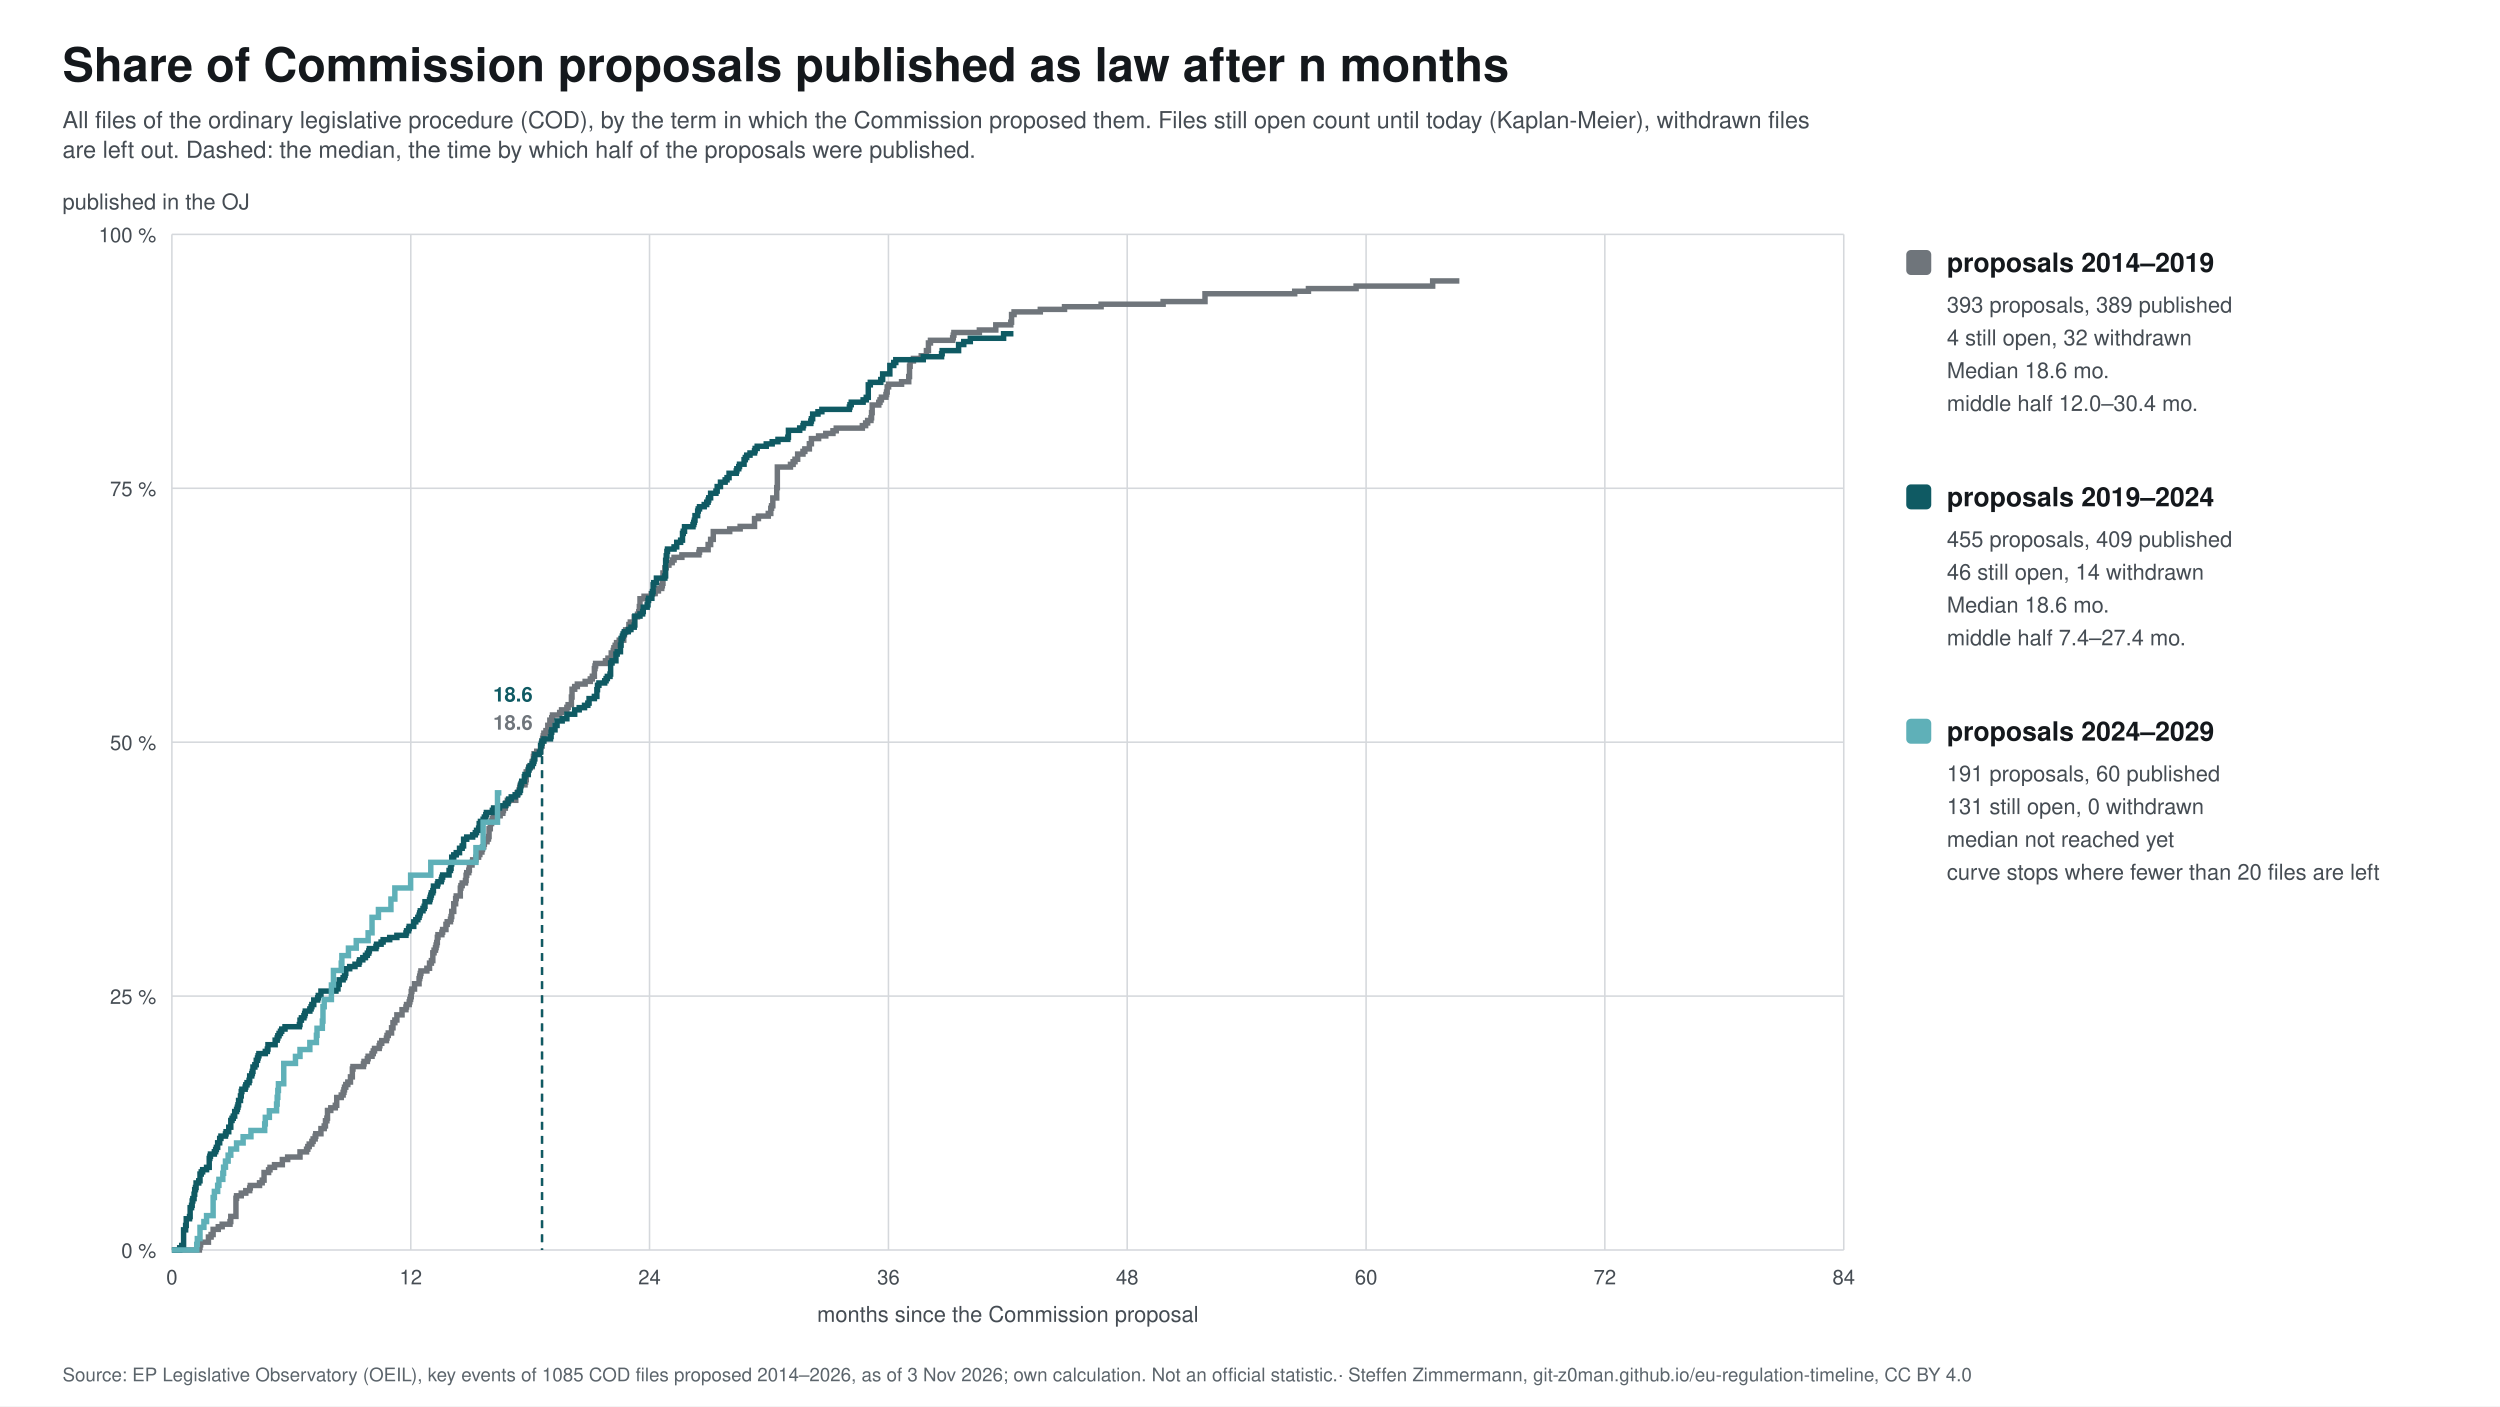
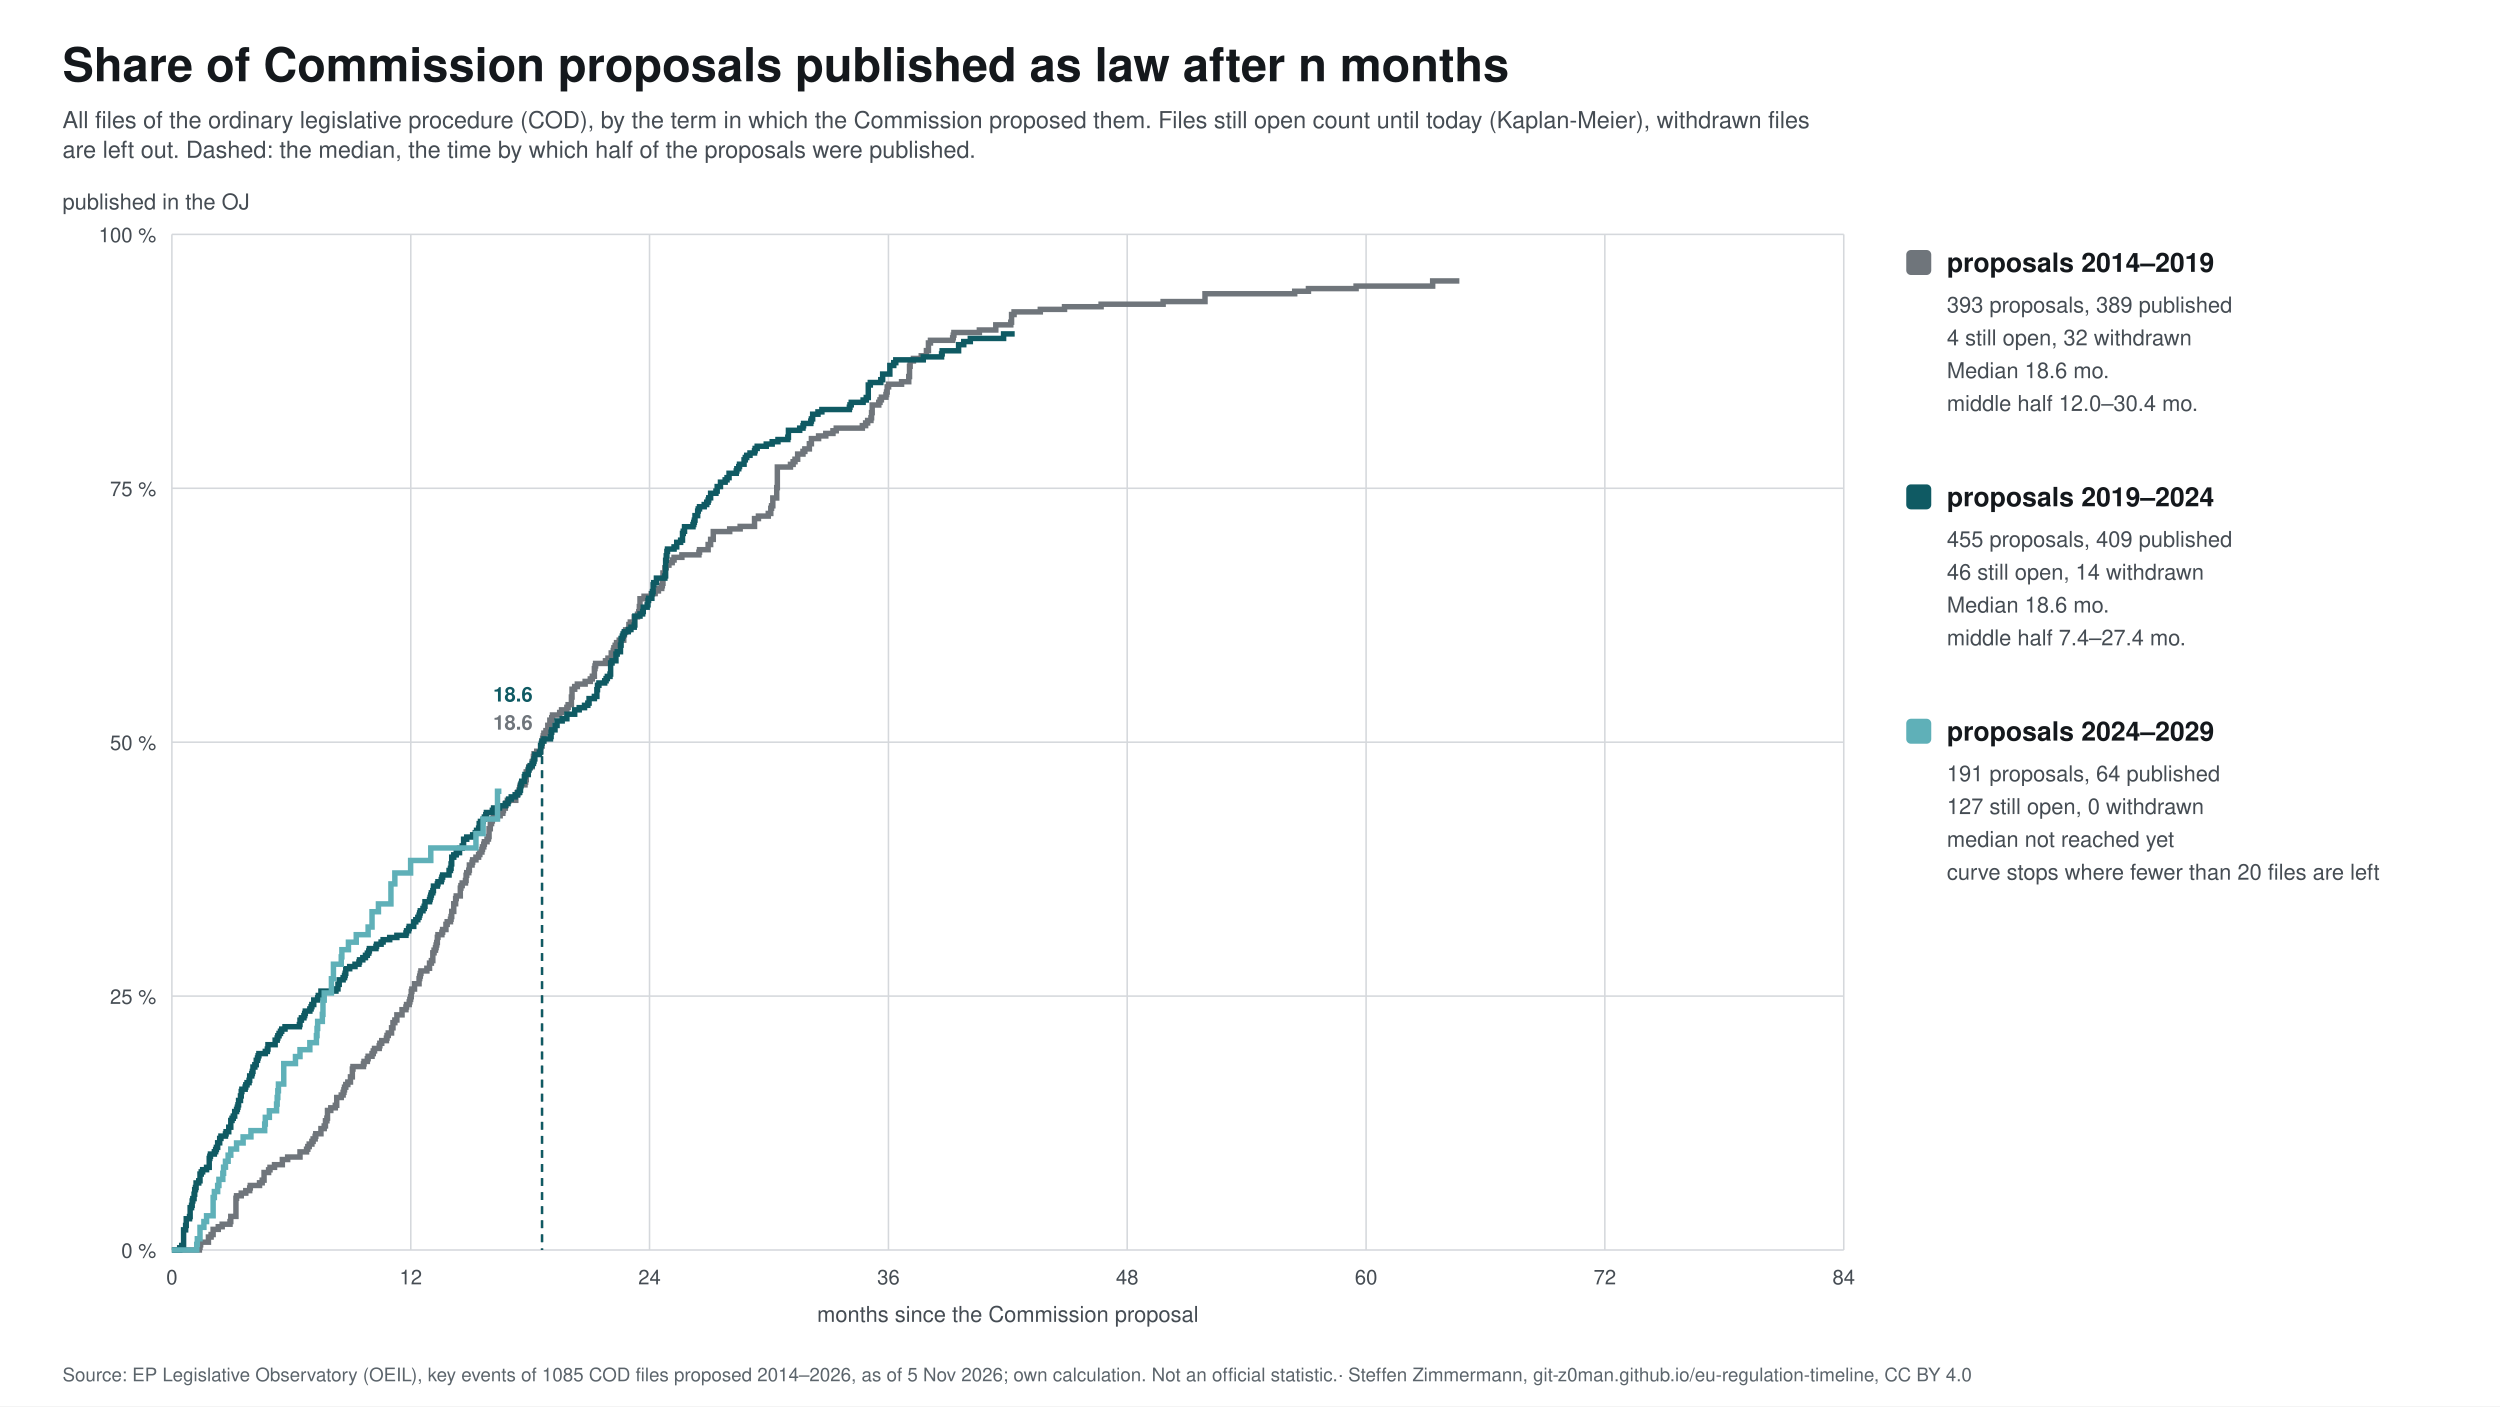
<svg xmlns="http://www.w3.org/2000/svg" width="1600" height="900" viewBox="0 0 1600 900" font-family="&quot;Source Sans 3&quot;, Helvetica, Arial, sans-serif">
  <rect width="1600" height="900" fill="#ffffff" />
  <text x="40.0" y="52.0" font-size="30" fill="#14181c" text-anchor="start" font-weight="bold">Share of Commission proposals published as law after n months</text>
  <text x="40.0" y="82.0" font-size="15" fill="#454c53" text-anchor="start">All files of the ordinary legislative procedure (COD), by the term in which the Commission proposed them. Files still open count until today (Kaplan-Meier), withdrawn files</text>
  <text x="40.0" y="101.0" font-size="15" fill="#454c53" text-anchor="start">are left out. Dashed: the median, the time by which half of the proposals were published.</text>
  <line x1="110" y1="800.0" x2="1180" y2="800.0" stroke="#d5d8dc" />
  <text x="100.0" y="805.0" font-size="13" fill="#454c53" text-anchor="end">0 %</text>
  <line x1="110" y1="637.5" x2="1180" y2="637.5" stroke="#d5d8dc" />
  <text x="100.0" y="642.5" font-size="13" fill="#454c53" text-anchor="end">25 %</text>
  <line x1="110" y1="475.0" x2="1180" y2="475.0" stroke="#d5d8dc" />
  <text x="100.0" y="480.0" font-size="13" fill="#454c53" text-anchor="end">50 %</text>
  <line x1="110" y1="312.5" x2="1180" y2="312.5" stroke="#d5d8dc" />
  <text x="100.0" y="317.5" font-size="13" fill="#454c53" text-anchor="end">75 %</text>
  <line x1="110" y1="150.0" x2="1180" y2="150.0" stroke="#d5d8dc" />
  <text x="100.0" y="155.0" font-size="13" fill="#454c53" text-anchor="end">100 %</text>
  <line x1="110.0" y1="150" x2="110.0" y2="800" stroke="#d5d8dc" />
  <text x="110.0" y="822.0" font-size="13" fill="#454c53" text-anchor="middle">0</text>
  <line x1="262.9" y1="150" x2="262.9" y2="800" stroke="#d5d8dc" />
  <text x="262.9" y="822.0" font-size="13" fill="#454c53" text-anchor="middle">12</text>
  <line x1="415.7" y1="150" x2="415.7" y2="800" stroke="#d5d8dc" />
  <text x="415.7" y="822.0" font-size="13" fill="#454c53" text-anchor="middle">24</text>
  <line x1="568.6" y1="150" x2="568.6" y2="800" stroke="#d5d8dc" />
  <text x="568.6" y="822.0" font-size="13" fill="#454c53" text-anchor="middle">36</text>
  <line x1="721.4" y1="150" x2="721.4" y2="800" stroke="#d5d8dc" />
  <text x="721.4" y="822.0" font-size="13" fill="#454c53" text-anchor="middle">48</text>
  <line x1="874.3" y1="150" x2="874.3" y2="800" stroke="#d5d8dc" />
  <text x="874.3" y="822.0" font-size="13" fill="#454c53" text-anchor="middle">60</text>
  <line x1="1027.1" y1="150" x2="1027.1" y2="800" stroke="#d5d8dc" />
  <text x="1027.1" y="822.0" font-size="13" fill="#454c53" text-anchor="middle">72</text>
  <line x1="1180.0" y1="150" x2="1180.0" y2="800" stroke="#d5d8dc" />
  <text x="1180.0" y="822.0" font-size="13" fill="#454c53" text-anchor="middle">84</text>
  <text x="645.0" y="846.0" font-size="14" fill="#454c53" text-anchor="middle">months since the Commission proposal</text>
  <text x="40.0" y="134.0" font-size="14" fill="#454c53" text-anchor="start">published in the OJ</text>
  <path d="M110.0,800.0 L110.0,800.0 L110.0,800.0 L127.6,800.0 L127.6,798.3 L128.0,798.3 L128.0,796.7 L128.4,796.7 L128.4,795.0 L133.4,795.0 L133.4,791.7 L135.1,791.7 L135.1,790.1 L136.4,790.1 L136.4,786.8 L139.7,786.8 L139.7,785.1 L142.2,785.1 L142.2,783.5 L147.2,783.5 L147.2,781.8 L147.7,781.8 L147.7,778.5 L151.0,778.5 L151.0,766.9 L151.4,766.9 L151.4,765.3 L154.4,765.3 L154.4,763.6 L157.3,763.6 L157.3,762.0 L159.8,762.0 L159.8,760.3 L160.2,760.3 L160.2,758.7 L166.1,758.7 L166.1,757.0 L167.8,757.0 L167.8,755.3 L169.0,755.3 L169.0,750.4 L171.9,750.4 L171.9,748.7 L172.8,748.7 L172.8,747.1 L175.7,747.1 L175.7,745.4 L180.7,745.4 L180.7,742.1 L184.1,742.1 L184.1,740.5 L192.0,740.5 L192.0,737.2 L196.2,737.2 L196.2,735.5 L197.0,735.5 L197.0,733.8 L197.9,733.8 L197.9,732.2 L199.6,732.2 L199.6,730.5 L200.4,730.5 L200.4,728.9 L201.7,728.9 L201.7,727.2 L202.1,727.2 L202.1,725.6 L205.4,725.6 L205.4,722.3 L207.5,722.3 L207.5,720.6 L208.3,720.6 L208.3,717.3 L209.2,717.3 L209.2,715.6 L209.6,715.6 L209.6,710.7 L211.7,710.7 L211.7,709.0 L214.6,709.0 L214.6,707.4 L215.5,707.4 L215.5,702.4 L218.4,702.4 L218.4,700.8 L219.6,700.8 L219.6,699.1 L220.1,699.1 L220.1,697.5 L220.5,697.5 L220.5,695.8 L221.3,695.8 L221.3,694.1 L222.6,694.1 L222.6,692.5 L224.3,692.5 L224.3,689.2 L225.5,689.2 L225.5,684.2 L225.9,684.2 L225.9,682.6 L232.6,682.6 L232.6,680.9 L233.0,680.9 L233.0,679.3 L235.1,679.3 L235.1,677.6 L235.6,677.6 L235.6,676.0 L238.1,676.0 L238.1,674.3 L238.9,674.3 L238.9,672.6 L239.7,672.6 L239.7,671.0 L242.7,671.0 L242.7,669.3 L243.1,669.3 L243.1,667.7 L244.3,667.7 L244.3,666.0 L247.3,666.0 L247.3,664.4 L247.7,664.4 L247.7,662.7 L248.5,662.7 L248.5,661.1 L250.6,661.1 L250.6,657.8 L251.5,657.8 L251.5,654.5 L252.7,654.5 L252.7,652.8 L254.0,652.8 L254.0,649.5 L257.3,649.5 L257.3,646.2 L259.8,646.2 L259.8,644.5 L260.2,644.5 L260.2,642.9 L261.9,642.9 L261.9,641.2 L262.3,641.2 L262.3,639.6 L262.8,639.6 L262.8,637.9 L263.2,637.9 L263.2,634.6 L263.6,634.6 L263.6,633.0 L265.3,633.0 L265.3,629.6 L268.2,629.6 L268.2,626.3 L268.6,626.3 L268.6,624.7 L269.0,624.7 L269.0,623.0 L269.4,623.0 L269.4,621.4 L273.2,621.4 L273.2,619.7 L274.9,619.7 L274.9,616.4 L276.1,616.4 L276.1,614.8 L277.0,614.8 L277.0,609.8 L277.8,609.8 L277.8,608.1 L278.7,608.1 L278.7,606.5 L279.1,606.5 L279.1,604.8 L279.5,604.8 L279.5,603.2 L279.9,603.2 L279.9,599.9 L280.3,599.9 L280.3,598.2 L282.8,598.2 L282.8,596.6 L283.3,596.6 L283.3,594.9 L285.4,594.9 L285.4,591.6 L286.2,591.6 L286.2,589.9 L288.3,589.9 L288.3,588.3 L288.7,588.3 L288.7,586.6 L289.1,586.6 L289.1,583.3 L290.4,583.3 L290.4,578.4 L291.6,578.4 L291.6,575.1 L292.0,575.1 L292.0,573.4 L294.6,573.4 L294.6,568.4 L295.0,568.4 L295.0,566.8 L295.8,566.8 L295.8,565.1 L297.9,565.1 L297.9,563.5 L298.3,563.5 L298.3,560.2 L298.7,560.2 L298.7,558.5 L300.0,558.5 L300.0,556.9 L300.4,556.9 L300.4,553.6 L302.1,553.6 L302.1,551.9 L302.5,551.9 L302.5,550.3 L304.6,550.3 L304.6,548.6 L306.3,548.6 L306.3,546.9 L307.1,546.9 L307.1,545.3 L308.4,545.3 L308.4,543.6 L308.8,543.6 L308.8,542.0 L309.6,542.0 L309.6,540.3 L310.0,540.3 L310.0,538.7 L311.7,538.7 L311.7,537.0 L312.6,537.0 L312.6,535.4 L313.0,535.4 L313.0,530.4 L313.8,530.4 L313.8,527.1 L314.6,527.1 L314.6,525.4 L315.1,525.4 L315.1,523.8 L315.9,523.8 L315.9,522.1 L320.1,522.1 L320.1,520.5 L321.8,520.5 L321.8,518.8 L322.2,518.8 L322.2,517.2 L323.4,517.2 L323.4,515.5 L323.9,515.5 L323.9,513.9 L324.7,513.9 L324.7,512.2 L330.1,512.2 L330.1,508.9 L331.0,508.9 L331.0,507.3 L332.2,507.3 L332.2,505.6 L332.6,505.6 L332.6,503.9 L333.1,503.9 L333.1,502.3 L336.0,502.3 L336.0,500.6 L336.4,500.6 L336.4,499.0 L336.8,499.0 L336.8,494.0 L338.1,494.0 L338.1,492.4 L338.5,492.4 L338.5,490.7 L340.6,490.7 L340.6,487.4 L341.4,487.4 L341.4,484.1 L341.8,484.1 L341.8,482.4 L343.5,482.4 L343.5,480.8 L346.0,480.8 L346.0,477.5 L346.9,477.5 L346.9,474.2 L347.3,474.2 L347.3,472.5 L347.7,472.5 L347.7,470.9 L348.1,470.9 L348.1,469.2 L349.4,469.2 L349.4,467.6 L350.6,467.6 L350.6,464.2 L351.9,464.2 L351.9,460.9 L353.1,460.9 L353.1,459.3 L353.6,459.3 L353.6,457.6 L358.2,457.6 L358.2,456.0 L359.4,456.0 L359.4,454.3 L362.8,454.3 L362.8,452.7 L363.6,452.7 L363.6,451.0 L365.7,451.0 L365.7,446.1 L366.1,446.1 L366.1,441.1 L367.8,441.1 L367.8,439.4 L369.5,439.4 L369.5,437.8 L374.5,437.8 L374.5,436.1 L377.8,436.1 L377.8,434.5 L379.1,434.5 L379.1,432.8 L380.4,432.8 L380.4,427.9 L380.8,427.9 L380.8,426.2 L381.2,426.2 L381.2,424.6 L387.5,424.6 L387.5,422.9 L389.1,422.9 L389.1,421.2 L391.2,421.2 L391.2,417.9 L392.5,417.9 L392.5,416.3 L392.9,416.3 L392.9,414.6 L393.7,414.6 L393.7,413.0 L394.6,413.0 L394.6,411.3 L396.3,411.3 L396.3,409.7 L399.2,409.7 L399.2,406.4 L399.6,406.4 L399.6,404.7 L400.4,404.7 L400.4,403.1 L402.5,403.1 L402.5,399.7 L403.4,399.7 L403.4,398.1 L405.9,398.1 L405.9,394.8 L408.0,394.8 L408.0,393.1 L408.8,393.1 L408.8,391.5 L409.2,391.5 L409.2,388.2 L409.6,388.2 L409.6,383.2 L412.2,383.2 L412.2,381.6 L416.8,381.6 L416.8,379.9 L419.3,379.9 L419.3,378.2 L421.4,378.2 L421.4,376.6 L423.5,376.6 L423.5,374.9 L423.9,374.9 L423.9,373.3 L424.3,373.3 L424.3,366.7 L425.5,366.7 L425.5,363.4 L426.4,363.4 L426.4,361.7 L428.1,361.7 L428.1,360.1 L430.2,360.1 L430.2,358.4 L431.4,358.4 L431.4,356.7 L436.4,356.7 L436.4,355.1 L447.3,355.1 L447.3,353.4 L447.7,353.4 L447.7,351.8 L453.2,351.8 L453.2,348.5 L454.8,348.5 L454.8,345.2 L456.5,345.2 L456.5,340.2 L467.0,340.2 L467.0,338.5 L473.7,338.5 L473.7,336.9 L482.9,336.9 L482.9,331.9 L485.4,331.9 L485.4,330.3 L491.7,330.3 L491.7,328.6 L493.3,328.6 L493.3,325.3 L493.8,325.3 L493.8,323.7 L494.6,323.7 L494.6,318.7 L497.1,318.7 L497.1,312.1 L497.5,312.1 L497.5,298.9 L505.9,298.9 L505.9,297.2 L507.6,297.2 L507.6,295.5 L508.8,295.5 L508.8,293.9 L510.5,293.9 L510.5,290.6 L513.9,290.6 L513.9,288.9 L515.1,288.9 L515.1,287.3 L518.0,287.3 L518.0,284.0 L519.3,284.0 L519.3,280.7 L523.9,280.7 L523.9,279.0 L528.5,279.0 L528.5,277.4 L533.1,277.4 L533.1,275.7 L535.2,275.7 L535.2,274.0 L551.9,274.0 L551.9,272.4 L554.0,272.4 L554.0,270.7 L555.3,270.7 L555.3,269.1 L557.4,269.1 L557.4,267.4 L557.8,267.4 L557.8,264.1 L558.2,264.1 L558.2,259.2 L562.4,259.2 L562.4,257.5 L563.2,257.5 L563.2,255.9 L564.1,255.9 L564.1,254.2 L567.0,254.2 L567.0,252.5 L567.4,252.5 L567.4,250.9 L567.8,250.9 L567.8,247.6 L568.7,247.6 L568.7,245.9 L577.0,245.9 L577.0,244.3 L581.6,244.3 L581.6,241.0 L582.1,241.0 L582.1,234.4 L582.5,234.4 L582.5,231.0 L584.6,231.0 L584.6,229.4 L589.6,229.4 L589.6,227.7 L592.9,227.7 L592.9,224.4 L594.2,224.4 L594.2,219.5 L595.5,219.5 L595.5,217.8 L609.7,217.8 L609.7,216.2 L610.1,216.2 L610.1,214.5 L610.5,214.5 L610.5,212.8 L626.8,212.8 L626.8,211.2 L637.3,211.2 L637.3,207.9 L646.9,207.9 L646.9,206.2 L647.4,206.2 L647.4,201.3 L649.0,201.3 L649.0,199.6 L665.8,199.6 L665.8,198.0 L681.3,198.0 L681.3,196.3 L704.7,196.3 L704.7,194.7 L744.4,194.7 L744.4,193.0 L771.2,193.0 L771.2,188.0 L828.6,188.0 L828.6,186.4 L837.4,186.4 L837.4,184.7 L867.9,184.7 L867.9,183.1 L916.9,183.1 L916.9,179.8 L934.0,179.8" fill="none" stroke="#6f757b" stroke-width="3.5" />
  <line x1="346.9" y1="475.0" x2="346.9" y2="800" stroke="#6f757b" stroke-width="1.5" stroke-dasharray="5 4" />
  <text x="340.9" y="467.0" font-size="13" fill="#6f757b" text-anchor="end" font-weight="bold">18.6</text>
  <rect x="1220" y="160" width="16" height="16" rx="3" fill="#6f757b" />
  <text x="1246.0" y="174.0" font-size="17" fill="#14181c" text-anchor="start" font-weight="bold">proposals 2014–2019</text>
  <text x="1246.0" y="200.0" font-size="14" fill="#454c53" text-anchor="start">393 proposals, 389 published</text>
  <text x="1246.0" y="221.0" font-size="14" fill="#454c53" text-anchor="start">4 still open, 32 withdrawn</text>
  <text x="1246.0" y="242.0" font-size="14" fill="#454c53" text-anchor="start">Median 18.6 mo.</text>
  <text x="1246.0" y="263.0" font-size="14" fill="#454c53" text-anchor="start">middle half 12.0–30.4 mo.</text>
-   <path d="M110.0,800.0 L110.0,800.0 L110.0,800.0 L115.0,800.0 L115.0,798.6 L116.3,798.6 L116.3,797.1 L117.5,797.1 L117.5,787.1 L118.8,787.1 L118.8,784.3 L119.2,784.3 L119.2,780.0 L121.3,780.0 L121.3,778.6 L121.7,778.6 L121.7,772.9 L122.6,772.9 L122.6,771.4 L123.0,771.4 L123.0,768.6 L123.4,768.6 L123.4,767.1 L124.2,767.1 L124.2,764.3 L124.6,764.3 L124.6,761.4 L125.1,761.4 L125.1,760.0 L125.5,760.0 L125.5,757.1 L127.2,757.1 L127.2,755.7 L128.0,755.7 L128.0,751.4 L128.8,751.4 L128.8,750.0 L129.7,750.0 L129.7,748.6 L132.2,748.6 L132.2,747.1 L133.9,747.1 L133.9,741.4 L134.3,741.4 L134.3,740.0 L134.7,740.0 L134.7,738.6 L137.2,738.6 L137.2,737.1 L138.0,737.1 L138.0,735.7 L138.5,735.7 L138.5,734.3 L139.3,734.3 L139.3,731.4 L140.6,731.4 L140.6,728.6 L141.4,728.6 L141.4,727.1 L144.3,727.1 L144.3,725.7 L144.7,725.7 L144.7,724.3 L146.4,724.3 L146.4,721.4 L147.7,721.4 L147.7,717.1 L148.5,717.1 L148.5,715.7 L149.3,715.7 L149.3,714.3 L150.2,714.3 L150.2,711.4 L151.4,711.4 L151.4,710.0 L151.9,710.0 L151.9,708.6 L152.3,708.6 L152.3,707.1 L152.7,707.1 L152.7,704.3 L153.9,704.3 L153.9,701.4 L154.4,701.4 L154.4,698.6 L154.8,698.6 L154.8,697.1 L156.9,697.1 L156.9,695.7 L157.3,695.7 L157.3,694.3 L158.1,694.3 L158.1,692.9 L159.4,692.9 L159.4,691.4 L159.8,691.4 L159.8,688.6 L161.1,688.6 L161.1,687.1 L161.5,687.1 L161.5,685.7 L161.9,685.7 L161.9,682.9 L163.1,682.9 L163.1,681.4 L164.0,681.4 L164.0,678.6 L164.8,678.6 L164.8,677.1 L165.2,677.1 L165.2,675.7 L165.7,675.7 L165.7,674.3 L169.8,674.3 L169.8,672.9 L171.1,672.9 L171.1,671.4 L171.5,671.4 L171.5,668.6 L176.1,668.6 L176.1,665.7 L177.4,665.7 L177.4,664.3 L177.8,664.3 L177.8,662.9 L178.6,662.9 L178.6,661.4 L179.5,661.4 L179.5,660.0 L180.3,660.0 L180.3,658.6 L182.4,658.6 L182.4,657.1 L191.6,657.1 L191.6,655.7 L192.0,655.7 L192.0,652.9 L192.9,652.9 L192.9,651.4 L194.5,651.4 L194.5,650.0 L195.0,650.0 L195.0,648.6 L195.4,648.6 L195.4,647.1 L198.3,647.1 L198.3,645.7 L199.1,645.7 L199.1,644.3 L199.6,644.3 L199.6,642.9 L200.8,642.9 L200.8,640.0 L203.3,640.0 L203.3,638.6 L203.7,638.6 L203.7,637.1 L205.4,637.1 L205.4,634.3 L215.0,634.3 L215.0,632.9 L216.3,632.9 L216.3,630.0 L217.1,630.0 L217.1,627.1 L219.6,627.1 L219.6,625.7 L220.5,625.7 L220.5,624.3 L220.9,624.3 L220.9,622.9 L221.3,622.9 L221.3,620.0 L223.8,620.0 L223.8,618.6 L227.2,618.6 L227.2,617.1 L229.7,617.1 L229.7,615.7 L230.1,615.7 L230.1,614.3 L232.2,614.3 L232.2,612.9 L233.9,612.9 L233.9,611.4 L235.1,611.4 L235.1,610.0 L236.0,610.0 L236.0,608.6 L236.4,608.6 L236.4,607.1 L240.6,607.1 L240.6,605.7 L241.0,605.7 L241.0,604.3 L243.9,604.3 L243.9,602.9 L245.2,602.9 L245.2,601.4 L249.4,601.4 L249.4,600.0 L254.0,600.0 L254.0,598.6 L259.8,598.6 L259.8,597.1 L260.2,597.1 L260.2,595.7 L261.5,595.7 L261.5,594.3 L261.9,594.3 L261.9,592.9 L264.8,592.9 L264.8,590.0 L266.1,590.0 L266.1,588.6 L267.4,588.6 L267.4,587.1 L268.2,587.1 L268.2,585.7 L268.6,585.7 L268.6,584.3 L269.0,584.3 L269.0,582.9 L270.7,582.9 L270.7,581.4 L271.5,581.4 L271.5,580.0 L272.0,580.0 L272.0,577.1 L274.9,577.1 L274.9,575.7 L275.3,575.7 L275.3,574.3 L275.7,574.3 L275.7,572.9 L276.1,572.9 L276.1,571.4 L277.0,571.4 L277.0,570.0 L277.4,570.0 L277.4,567.1 L279.9,567.1 L279.9,565.7 L280.3,565.7 L280.3,564.3 L282.4,564.3 L282.4,562.9 L282.8,562.9 L282.8,561.4 L283.3,561.4 L283.3,560.0 L287.4,560.0 L287.4,557.1 L288.3,557.1 L288.3,555.7 L288.7,555.7 L288.7,552.9 L289.1,552.9 L289.1,548.6 L290.4,548.6 L290.4,547.1 L292.0,547.1 L292.0,545.7 L294.1,545.7 L294.1,542.9 L295.8,542.9 L295.8,541.4 L296.7,541.4 L296.7,537.1 L298.7,537.1 L298.7,535.7 L302.5,535.7 L302.5,534.3 L304.2,534.3 L304.2,532.9 L305.0,532.9 L305.0,531.4 L306.3,531.4 L306.3,530.0 L306.7,530.0 L306.7,527.1 L307.5,527.1 L307.5,525.7 L309.2,525.7 L309.2,524.3 L310.0,524.3 L310.0,522.9 L310.9,522.9 L310.9,521.4 L311.3,521.4 L311.3,520.0 L315.1,520.0 L315.1,518.6 L315.9,518.6 L315.9,517.1 L319.7,517.1 L319.7,515.7 L323.4,515.7 L323.4,514.3 L325.1,514.3 L325.1,512.9 L325.5,512.9 L325.5,511.4 L327.2,511.4 L327.2,510.0 L329.7,510.0 L329.7,508.6 L331.4,508.6 L331.4,507.1 L332.6,507.1 L332.6,505.7 L333.1,505.7 L333.1,502.9 L333.5,502.9 L333.5,501.4 L333.9,501.4 L333.9,500.0 L335.6,500.0 L335.6,497.1 L336.0,497.1 L336.0,495.7 L338.1,495.7 L338.1,492.9 L338.5,492.9 L338.5,491.4 L339.3,491.4 L339.3,490.0 L340.6,490.0 L340.6,488.6 L341.4,488.6 L341.4,487.1 L341.8,487.1 L341.8,485.7 L342.3,485.7 L342.3,482.9 L345.2,482.9 L345.2,481.4 L346.0,481.4 L346.0,477.1 L346.5,477.1 L346.5,475.7 L346.9,475.7 L346.9,474.3 L348.1,474.3 L348.1,472.9 L352.3,472.9 L352.3,471.4 L352.7,471.4 L352.7,468.6 L353.1,468.6 L353.1,467.1 L355.2,467.1 L355.2,464.3 L356.5,464.3 L356.5,461.4 L359.8,461.4 L359.8,460.0 L362.8,460.0 L362.8,457.1 L367.8,457.1 L367.8,454.3 L370.7,454.3 L370.7,452.9 L374.1,452.9 L374.1,451.4 L376.2,451.4 L376.2,450.0 L377.0,450.0 L377.0,447.1 L380.4,447.1 L380.4,445.7 L382.0,445.7 L382.0,441.4 L382.4,441.4 L382.4,438.6 L383.3,438.6 L383.3,437.1 L387.0,437.1 L387.0,435.7 L387.9,435.7 L387.9,434.3 L388.7,434.3 L388.7,432.9 L390.4,432.9 L390.4,431.4 L390.8,431.4 L390.8,424.3 L391.7,424.3 L391.7,422.9 L394.2,422.9 L394.2,418.6 L395.0,418.6 L395.0,417.1 L397.1,417.1 L397.1,412.9 L397.5,412.9 L397.5,408.6 L398.3,408.6 L398.3,407.1 L398.8,407.1 L398.8,405.7 L399.6,405.7 L399.6,404.3 L402.1,404.3 L402.1,402.9 L403.8,402.9 L403.8,401.4 L405.9,401.4 L405.9,400.0 L406.3,400.0 L406.3,394.3 L409.6,394.3 L409.6,392.9 L411.3,392.9 L411.3,391.4 L411.7,391.4 L411.7,388.6 L414.2,388.6 L414.2,387.1 L414.7,387.1 L414.7,384.3 L415.1,384.3 L415.1,382.9 L417.2,382.9 L417.2,380.0 L417.6,380.0 L417.6,378.6 L418.0,378.6 L418.0,374.3 L418.4,374.3 L418.4,372.9 L420.1,372.9 L420.1,370.0 L425.5,370.0 L425.5,368.6 L426.0,368.6 L426.0,358.6 L426.4,358.6 L426.4,355.7 L426.8,355.7 L426.8,352.9 L427.2,352.9 L427.2,351.4 L431.4,351.4 L431.4,350.0 L433.1,350.0 L433.1,347.1 L435.6,347.1 L435.6,345.7 L436.8,345.7 L436.8,341.4 L437.3,341.4 L437.3,340.0 L438.1,340.0 L438.1,337.1 L443.5,337.1 L443.5,335.7 L444.0,335.7 L444.0,334.3 L444.4,334.3 L444.4,332.9 L444.8,332.9 L444.8,330.0 L446.5,330.0 L446.5,327.1 L446.9,327.1 L446.9,325.7 L447.7,325.7 L447.7,324.3 L450.7,324.3 L450.7,322.9 L452.3,322.9 L452.3,321.4 L453.2,321.4 L453.2,320.0 L453.6,320.0 L453.6,318.6 L454.8,318.6 L454.8,315.7 L458.2,315.7 L458.2,314.3 L459.0,314.3 L459.0,311.4 L461.1,311.4 L461.1,308.6 L464.1,308.6 L464.1,307.1 L465.3,307.1 L465.3,305.7 L466.6,305.7 L466.6,302.9 L471.2,302.9 L471.2,301.4 L471.6,301.4 L471.6,300.0 L472.8,300.0 L472.8,298.6 L473.3,298.6 L473.3,297.1 L476.2,297.1 L476.2,294.2 L477.0,294.2 L477.0,292.8 L477.9,292.8 L477.9,291.3 L480.0,291.3 L480.0,289.9 L482.9,289.9 L482.9,288.5 L483.3,288.5 L483.3,287.0 L484.6,287.0 L484.6,285.6 L490.4,285.6 L490.4,284.1 L494.2,284.1 L494.2,282.7 L497.9,282.7 L497.9,281.2 L504.2,281.2 L504.2,279.8 L504.6,279.8 L504.6,275.4 L511.8,275.4 L511.8,273.9 L513.9,273.9 L513.9,272.4 L514.3,272.4 L514.3,271.0 L518.9,271.0 L518.9,269.5 L519.3,269.5 L519.3,268.0 L520.1,268.0 L520.1,265.0 L523.5,265.0 L523.5,263.5 L526.0,263.5 L526.0,262.0 L543.6,262.0 L543.6,260.5 L544.0,260.5 L544.0,259.0 L544.8,259.0 L544.8,257.4 L552.4,257.4 L552.4,255.9 L554.4,255.9 L554.4,254.3 L555.7,254.3 L555.7,246.3 L557.0,246.3 L557.0,244.7 L563.7,244.7 L563.7,242.9 L564.9,242.9 L564.9,239.3 L569.5,239.3 L569.5,233.9 L572.0,233.9 L572.0,232.0 L573.3,232.0 L573.3,230.2 L590.9,230.2 L590.9,228.3 L602.6,228.3 L602.6,226.4 L603.0,226.4 L603.0,224.4 L613.5,224.4 L613.5,220.5 L616.8,220.5 L616.8,218.6 L621.0,218.6 L621.0,216.5 L642.3,216.5 L642.3,213.6 L648.6,213.6" fill="none" stroke="#0f5a63" stroke-width="3.5" />
+   <path d="M110.0,800.0 L110.0,800.0 L110.0,800.0 L115.0,800.0 L115.0,798.6 L116.3,798.6 L116.3,797.1 L117.5,797.1 L117.5,787.1 L118.8,787.1 L118.8,784.3 L119.2,784.3 L119.2,780.0 L121.3,780.0 L121.3,778.6 L121.7,778.6 L121.7,772.9 L122.6,772.9 L122.6,771.4 L123.0,771.4 L123.0,768.6 L123.4,768.6 L123.4,767.1 L124.2,767.1 L124.2,764.3 L124.6,764.3 L124.6,761.4 L125.1,761.4 L125.1,760.0 L125.5,760.0 L125.5,757.1 L127.2,757.1 L127.2,755.7 L128.0,755.7 L128.0,751.4 L128.8,751.4 L128.8,750.0 L129.7,750.0 L129.7,748.6 L132.2,748.6 L132.2,747.1 L133.9,747.1 L133.9,741.4 L134.3,741.4 L134.3,740.0 L134.7,740.0 L134.7,738.6 L137.2,738.6 L137.2,737.1 L138.0,737.1 L138.0,735.7 L138.5,735.7 L138.5,734.3 L139.3,734.3 L139.3,731.4 L140.6,731.4 L140.6,728.6 L141.4,728.6 L141.4,727.1 L144.3,727.1 L144.3,725.7 L144.7,725.7 L144.7,724.3 L146.4,724.3 L146.4,721.4 L147.7,721.4 L147.7,717.1 L148.5,717.1 L148.5,715.7 L149.3,715.7 L149.3,714.3 L150.2,714.3 L150.2,711.4 L151.4,711.4 L151.4,710.0 L151.9,710.0 L151.9,708.6 L152.3,708.6 L152.3,707.1 L152.7,707.1 L152.7,704.3 L153.9,704.3 L153.9,701.4 L154.4,701.4 L154.4,698.6 L154.8,698.6 L154.8,697.1 L156.9,697.1 L156.9,695.7 L157.3,695.7 L157.3,694.3 L158.1,694.3 L158.1,692.9 L159.4,692.9 L159.4,691.4 L159.8,691.4 L159.8,688.6 L161.1,688.6 L161.1,687.1 L161.5,687.1 L161.5,685.7 L161.9,685.7 L161.9,682.9 L163.1,682.9 L163.1,681.4 L164.0,681.4 L164.0,678.6 L164.8,678.6 L164.8,677.1 L165.2,677.1 L165.2,675.7 L165.7,675.7 L165.7,674.3 L169.8,674.3 L169.8,672.9 L171.1,672.9 L171.1,671.4 L171.5,671.4 L171.5,668.6 L176.1,668.6 L176.1,665.7 L177.4,665.7 L177.4,664.3 L177.8,664.3 L177.8,662.9 L178.6,662.9 L178.6,661.4 L179.5,661.4 L179.5,660.0 L180.3,660.0 L180.3,658.6 L182.4,658.6 L182.4,657.1 L191.6,657.1 L191.6,655.7 L192.0,655.7 L192.0,652.9 L192.9,652.9 L192.9,651.4 L194.5,651.4 L194.5,650.0 L195.0,650.0 L195.0,648.6 L195.4,648.6 L195.4,647.1 L198.3,647.1 L198.3,645.7 L199.1,645.7 L199.1,644.3 L199.6,644.3 L199.6,642.9 L200.8,642.9 L200.8,640.0 L203.3,640.0 L203.3,638.6 L203.7,638.6 L203.7,637.1 L205.4,637.1 L205.4,634.3 L215.0,634.3 L215.0,632.9 L216.3,632.9 L216.3,630.0 L217.1,630.0 L217.1,627.1 L219.6,627.1 L219.6,625.7 L220.5,625.7 L220.5,624.3 L220.9,624.3 L220.9,622.9 L221.3,622.9 L221.3,620.0 L223.8,620.0 L223.8,618.6 L227.2,618.6 L227.2,617.1 L229.7,617.1 L229.7,615.7 L230.1,615.7 L230.1,614.3 L232.2,614.3 L232.2,612.9 L233.9,612.9 L233.9,611.4 L235.1,611.4 L235.1,610.0 L236.0,610.0 L236.0,608.6 L236.4,608.6 L236.4,607.1 L240.6,607.1 L240.6,605.7 L241.0,605.7 L241.0,604.3 L243.9,604.3 L243.9,602.9 L245.2,602.9 L245.2,601.4 L249.4,601.4 L249.4,600.0 L254.0,600.0 L254.0,598.6 L259.8,598.6 L259.8,597.1 L260.2,597.1 L260.2,595.7 L261.5,595.7 L261.5,594.3 L261.9,594.3 L261.9,592.9 L264.8,592.9 L264.8,590.0 L266.1,590.0 L266.1,588.6 L267.4,588.6 L267.4,587.1 L268.2,587.1 L268.2,585.7 L268.6,585.7 L268.6,584.3 L269.0,584.3 L269.0,582.9 L270.7,582.9 L270.7,581.4 L271.5,581.4 L271.5,580.0 L272.0,580.0 L272.0,577.1 L274.9,577.1 L274.9,575.7 L275.3,575.7 L275.3,574.3 L275.7,574.3 L275.7,572.9 L276.1,572.9 L276.1,571.4 L277.0,571.4 L277.0,570.0 L277.4,570.0 L277.4,567.1 L279.9,567.1 L279.9,565.7 L280.3,565.7 L280.3,564.3 L282.4,564.3 L282.4,562.9 L282.8,562.9 L282.8,561.4 L283.3,561.4 L283.3,560.0 L287.4,560.0 L287.4,557.1 L288.3,557.1 L288.3,555.7 L288.7,555.7 L288.7,552.9 L289.1,552.9 L289.1,548.6 L290.4,548.6 L290.4,547.1 L292.0,547.1 L292.0,545.7 L294.1,545.7 L294.1,542.9 L295.8,542.9 L295.8,541.4 L296.7,541.4 L296.7,537.1 L298.7,537.1 L298.7,535.7 L302.5,535.7 L302.5,534.3 L304.2,534.3 L304.2,532.9 L305.0,532.9 L305.0,531.4 L306.3,531.4 L306.3,530.0 L306.7,530.0 L306.7,527.1 L307.5,527.1 L307.5,525.7 L309.2,525.7 L309.2,524.3 L310.0,524.3 L310.0,522.9 L310.9,522.9 L310.9,521.4 L311.3,521.4 L311.3,520.0 L315.1,520.0 L315.1,518.6 L315.9,518.6 L315.9,517.1 L319.7,517.1 L319.7,515.7 L323.4,515.7 L323.4,514.3 L325.1,514.3 L325.1,512.9 L325.5,512.9 L325.5,511.4 L327.2,511.4 L327.2,510.0 L329.7,510.0 L329.7,508.6 L331.4,508.6 L331.4,507.1 L332.6,507.1 L332.6,505.7 L333.1,505.7 L333.1,502.9 L333.5,502.9 L333.5,501.4 L333.9,501.4 L333.9,500.0 L335.6,500.0 L335.6,497.1 L336.0,497.1 L336.0,495.7 L338.1,495.7 L338.1,492.9 L338.5,492.9 L338.5,491.4 L339.3,491.4 L339.3,490.0 L340.6,490.0 L340.6,488.6 L341.4,488.6 L341.4,487.1 L341.8,487.1 L341.8,485.7 L342.3,485.7 L342.3,482.9 L345.2,482.9 L345.2,481.4 L346.0,481.4 L346.0,477.1 L346.5,477.1 L346.5,475.7 L346.9,475.7 L346.9,474.3 L348.1,474.3 L348.1,472.9 L352.3,472.9 L352.3,471.4 L352.7,471.4 L352.7,468.6 L353.1,468.6 L353.1,467.1 L355.2,467.1 L355.2,464.3 L356.5,464.3 L356.5,461.4 L359.8,461.4 L359.8,460.0 L362.8,460.0 L362.8,457.1 L367.8,457.1 L367.8,454.3 L370.7,454.3 L370.7,452.9 L374.1,452.9 L374.1,451.4 L376.2,451.4 L376.2,450.0 L377.0,450.0 L377.0,447.1 L380.4,447.1 L380.4,445.7 L382.0,445.7 L382.0,441.4 L382.4,441.4 L382.4,438.6 L383.3,438.6 L383.3,437.1 L387.0,437.1 L387.0,435.7 L387.9,435.7 L387.9,434.3 L388.7,434.3 L388.7,432.9 L390.4,432.9 L390.4,431.4 L390.8,431.4 L390.8,424.3 L391.7,424.3 L391.7,422.9 L394.2,422.9 L394.2,418.6 L395.0,418.6 L395.0,417.1 L397.1,417.1 L397.1,412.9 L397.5,412.9 L397.5,408.6 L398.3,408.6 L398.3,407.1 L398.8,407.1 L398.8,405.7 L399.6,405.7 L399.6,404.3 L402.1,404.3 L402.1,402.9 L403.8,402.9 L403.8,401.4 L405.9,401.4 L405.9,400.0 L406.3,400.0 L406.3,394.3 L409.6,394.3 L409.6,392.9 L411.3,392.9 L411.3,391.4 L411.7,391.4 L411.7,388.6 L414.2,388.6 L414.2,387.1 L414.7,387.1 L414.7,384.3 L415.1,384.3 L415.1,382.9 L417.2,382.9 L417.2,380.0 L417.6,380.0 L417.6,378.6 L418.0,378.6 L418.0,374.3 L418.4,374.3 L418.4,372.9 L420.1,372.9 L420.1,370.0 L425.5,370.0 L425.5,368.6 L426.0,368.6 L426.0,358.6 L426.4,358.6 L426.4,355.7 L426.8,355.7 L426.8,352.9 L427.2,352.9 L427.2,351.4 L431.4,351.4 L431.4,350.0 L433.1,350.0 L433.1,347.1 L435.6,347.1 L435.6,345.7 L436.8,345.7 L436.8,341.4 L437.3,341.4 L437.3,340.0 L438.1,340.0 L438.1,337.1 L443.5,337.1 L443.5,335.7 L444.0,335.7 L444.0,334.3 L444.4,334.3 L444.4,332.9 L444.8,332.9 L444.8,330.0 L446.5,330.0 L446.5,327.1 L446.9,327.1 L446.9,325.7 L447.7,325.7 L447.7,324.3 L450.7,324.3 L450.7,322.9 L452.3,322.9 L452.3,321.4 L453.2,321.4 L453.2,320.0 L453.6,320.0 L453.6,318.6 L454.8,318.6 L454.8,315.7 L458.2,315.7 L458.2,314.3 L459.0,314.3 L459.0,311.4 L461.1,311.4 L461.1,308.6 L464.1,308.6 L464.1,307.1 L465.3,307.1 L465.3,305.7 L466.6,305.7 L466.6,302.9 L471.2,302.9 L471.2,301.4 L471.6,301.4 L471.6,300.0 L472.8,300.0 L472.8,298.6 L473.3,298.6 L473.3,297.1 L476.2,297.1 L476.2,294.3 L477.0,294.3 L477.0,292.8 L477.9,292.8 L477.9,291.4 L480.0,291.4 L480.0,289.9 L482.9,289.9 L482.9,288.5 L483.3,288.5 L483.3,287.0 L484.6,287.0 L484.6,285.6 L490.4,285.6 L490.4,284.2 L494.2,284.2 L494.2,282.7 L497.9,282.7 L497.9,281.3 L504.2,281.3 L504.2,279.8 L504.6,279.8 L504.6,275.4 L511.8,275.4 L511.8,274.0 L513.9,274.0 L513.9,272.5 L514.3,272.5 L514.3,271.0 L518.9,271.0 L518.9,269.5 L519.3,269.5 L519.3,268.1 L520.1,268.1 L520.1,265.1 L523.5,265.1 L523.5,263.6 L526.0,263.6 L526.0,262.1 L543.6,262.1 L543.6,260.6 L544.0,260.6 L544.0,259.1 L544.8,259.1 L544.8,257.5 L552.4,257.5 L552.4,256.0 L554.4,256.0 L554.4,254.4 L555.7,254.4 L555.7,246.4 L557.0,246.4 L557.0,244.8 L563.7,244.8 L563.7,243.0 L564.9,243.0 L564.9,239.4 L569.5,239.4 L569.5,233.9 L572.0,233.9 L572.0,232.1 L573.3,232.1 L573.3,230.3 L590.9,230.3 L590.9,228.4 L602.6,228.4 L602.6,226.5 L603.0,226.5 L603.0,224.5 L613.5,224.5 L613.5,220.6 L616.8,220.6 L616.8,218.6 L621.0,218.6 L621.0,216.6 L642.3,216.6 L642.3,213.7 L649.4,213.7" fill="none" stroke="#0f5a63" stroke-width="3.5" />
  <line x1="346.9" y1="475.0" x2="346.9" y2="800" stroke="#0f5a63" stroke-width="1.5" stroke-dasharray="5 4" />
  <text x="340.9" y="449.0" font-size="13" fill="#0f5a63" text-anchor="end" font-weight="bold">18.6</text>
  <rect x="1220" y="310" width="16" height="16" rx="3" fill="#0f5a63" />
  <text x="1246.0" y="324.0" font-size="17" fill="#14181c" text-anchor="start" font-weight="bold">proposals 2019–2024</text>
  <text x="1246.0" y="350.0" font-size="14" fill="#454c53" text-anchor="start">455 proposals, 409 published</text>
  <text x="1246.0" y="371.0" font-size="14" fill="#454c53" text-anchor="start">46 still open, 14 withdrawn</text>
  <text x="1246.0" y="392.0" font-size="14" fill="#454c53" text-anchor="start">Median 18.6 mo.</text>
  <text x="1246.0" y="413.0" font-size="14" fill="#454c53" text-anchor="start">middle half 7.4–27.4 mo.</text>
-   <path d="M110.0,800.0 L110.0,800.0 L110.0,800.0 L125.9,800.0 L125.9,796.4 L126.3,796.4 L126.3,792.7 L128.0,792.7 L128.0,785.5 L130.5,785.5 L130.5,781.8 L132.2,781.8 L132.2,778.0 L136.4,778.0 L136.4,766.4 L137.2,766.4 L137.2,762.5 L139.3,762.5 L139.3,758.6 L140.1,758.6 L140.1,754.8 L142.6,754.8 L142.6,750.9 L143.1,750.9 L143.1,747.0 L144.3,747.0 L144.3,743.1 L146.0,743.1 L146.0,739.3 L147.7,739.3 L147.7,735.4 L151.4,735.4 L151.4,731.5 L155.6,731.5 L155.6,727.5 L160.6,727.5 L160.6,723.5 L169.4,723.5 L169.4,719.3 L169.8,719.3 L169.8,715.1 L172.4,715.1 L172.4,710.9 L177.0,710.9 L177.0,706.6 L177.4,706.6 L177.4,702.3 L177.8,702.3 L177.8,697.9 L178.2,697.9 L178.2,693.6 L181.6,693.6 L181.6,680.6 L189.1,680.6 L189.1,676.1 L192.0,676.1 L192.0,671.7 L198.3,671.7 L198.3,667.2 L202.5,667.2 L202.5,662.6 L202.9,662.6 L202.9,658.1 L206.3,658.1 L206.3,653.5 L206.7,653.5 L206.7,644.3 L207.5,644.3 L207.5,639.7 L212.1,639.7 L212.1,630.4 L213.4,630.4 L213.4,621.1 L218.4,621.1 L218.4,616.4 L218.8,616.4 L218.8,611.6 L223.0,611.6 L223.0,606.8 L228.0,606.8 L228.0,602.0 L235.6,602.0 L235.6,597.0 L238.1,597.0 L238.1,587.1 L242.2,587.1 L242.2,582.1 L250.2,582.1 L250.2,575.4 L252.7,575.4 L252.7,568.3 L262.8,568.3 L262.8,560.1 L275.7,560.1 L275.7,551.9 L304.6,551.9 L304.6,542.5 L309.2,542.5 L309.2,526.2 L318.4,526.2 L318.4,507.4 L320.9,507.4" fill="none" stroke="#5fb0b8" stroke-width="3.5" />
+   <path d="M110.0,800.0 L110.0,800.0 L110.0,800.0 L125.9,800.0 L125.9,796.4 L126.3,796.4 L126.3,792.8 L128.0,792.8 L128.0,785.5 L130.5,785.5 L130.5,781.8 L132.2,781.8 L132.2,778.1 L136.4,778.1 L136.4,766.4 L137.2,766.4 L137.2,762.6 L139.3,762.6 L139.3,758.7 L140.1,758.7 L140.1,754.8 L142.6,754.8 L142.6,750.9 L143.1,750.9 L143.1,747.0 L144.3,747.0 L144.3,743.2 L146.0,743.2 L146.0,739.3 L147.7,739.3 L147.7,735.4 L151.4,735.4 L151.4,731.5 L155.6,731.5 L155.6,727.6 L160.6,727.6 L160.6,723.6 L169.4,723.6 L169.4,719.4 L169.8,719.4 L169.8,715.1 L172.4,715.1 L172.4,710.9 L177.0,710.9 L177.0,706.6 L177.4,706.6 L177.4,702.4 L177.8,702.4 L177.8,698.1 L178.2,698.1 L178.2,693.8 L181.6,693.8 L181.6,680.7 L189.1,680.7 L189.1,676.2 L192.0,676.2 L192.0,671.8 L198.3,671.8 L198.3,667.3 L202.5,667.3 L202.5,662.8 L202.9,662.8 L202.9,658.2 L203.3,658.2 L203.3,653.7 L206.3,653.7 L206.3,649.2 L206.7,649.2 L206.7,640.1 L207.5,640.1 L207.5,635.5 L212.1,635.5 L212.1,626.4 L213.4,626.4 L213.4,617.1 L218.4,617.1 L218.4,612.4 L218.8,612.4 L218.8,607.8 L223.0,607.8 L223.0,603.0 L228.0,603.0 L228.0,598.2 L235.6,598.2 L235.6,593.3 L238.1,593.3 L238.1,583.5 L242.2,583.5 L242.2,578.5 L250.2,578.5 L250.2,565.7 L252.7,565.7 L252.7,558.7 L262.8,558.7 L262.8,550.7 L275.7,550.7 L275.7,542.7 L304.6,542.7 L304.6,533.5 L309.2,533.5 L309.2,524.2 L318.4,524.2 L318.4,506.4 L320.9,506.4" fill="none" stroke="#5fb0b8" stroke-width="3.5" />
  <rect x="1220" y="460" width="16" height="16" rx="3" fill="#5fb0b8" />
  <text x="1246.0" y="474.0" font-size="17" fill="#14181c" text-anchor="start" font-weight="bold">proposals 2024–2029</text>
-   <text x="1246.0" y="500.0" font-size="14" fill="#454c53" text-anchor="start">191 proposals, 60 published</text>
-   <text x="1246.0" y="521.0" font-size="14" fill="#454c53" text-anchor="start">131 still open, 0 withdrawn</text>
+   <text x="1246.0" y="500.0" font-size="14" fill="#454c53" text-anchor="start">191 proposals, 64 published</text>
+   <text x="1246.0" y="521.0" font-size="14" fill="#454c53" text-anchor="start">127 still open, 0 withdrawn</text>
  <text x="1246.0" y="542.0" font-size="14" fill="#454c53" text-anchor="start">median not reached yet</text>
  <text x="1246.0" y="563.0" font-size="14" fill="#454c53" text-anchor="start">curve stops where fewer than 20 files are left</text>
-   <text x="40" y="884" font-size="12" fill="#5b646b">Source: EP Legislative Observatory (OEIL), key events of 1085 COD files proposed 2014–2026, as of 3 Nov 2026; own calculation. Not an official statistic.<tspan> · Steffen Zimmermann, git-z0man.github.io/eu-regulation-timeline, CC BY 4.0</tspan>
+   <text x="40" y="884" font-size="12" fill="#5b646b">Source: EP Legislative Observatory (OEIL), key events of 1085 COD files proposed 2014–2026, as of 5 Nov 2026; own calculation. Not an official statistic.<tspan> · Steffen Zimmermann, git-z0man.github.io/eu-regulation-timeline, CC BY 4.0</tspan>
  </text>
</svg>
